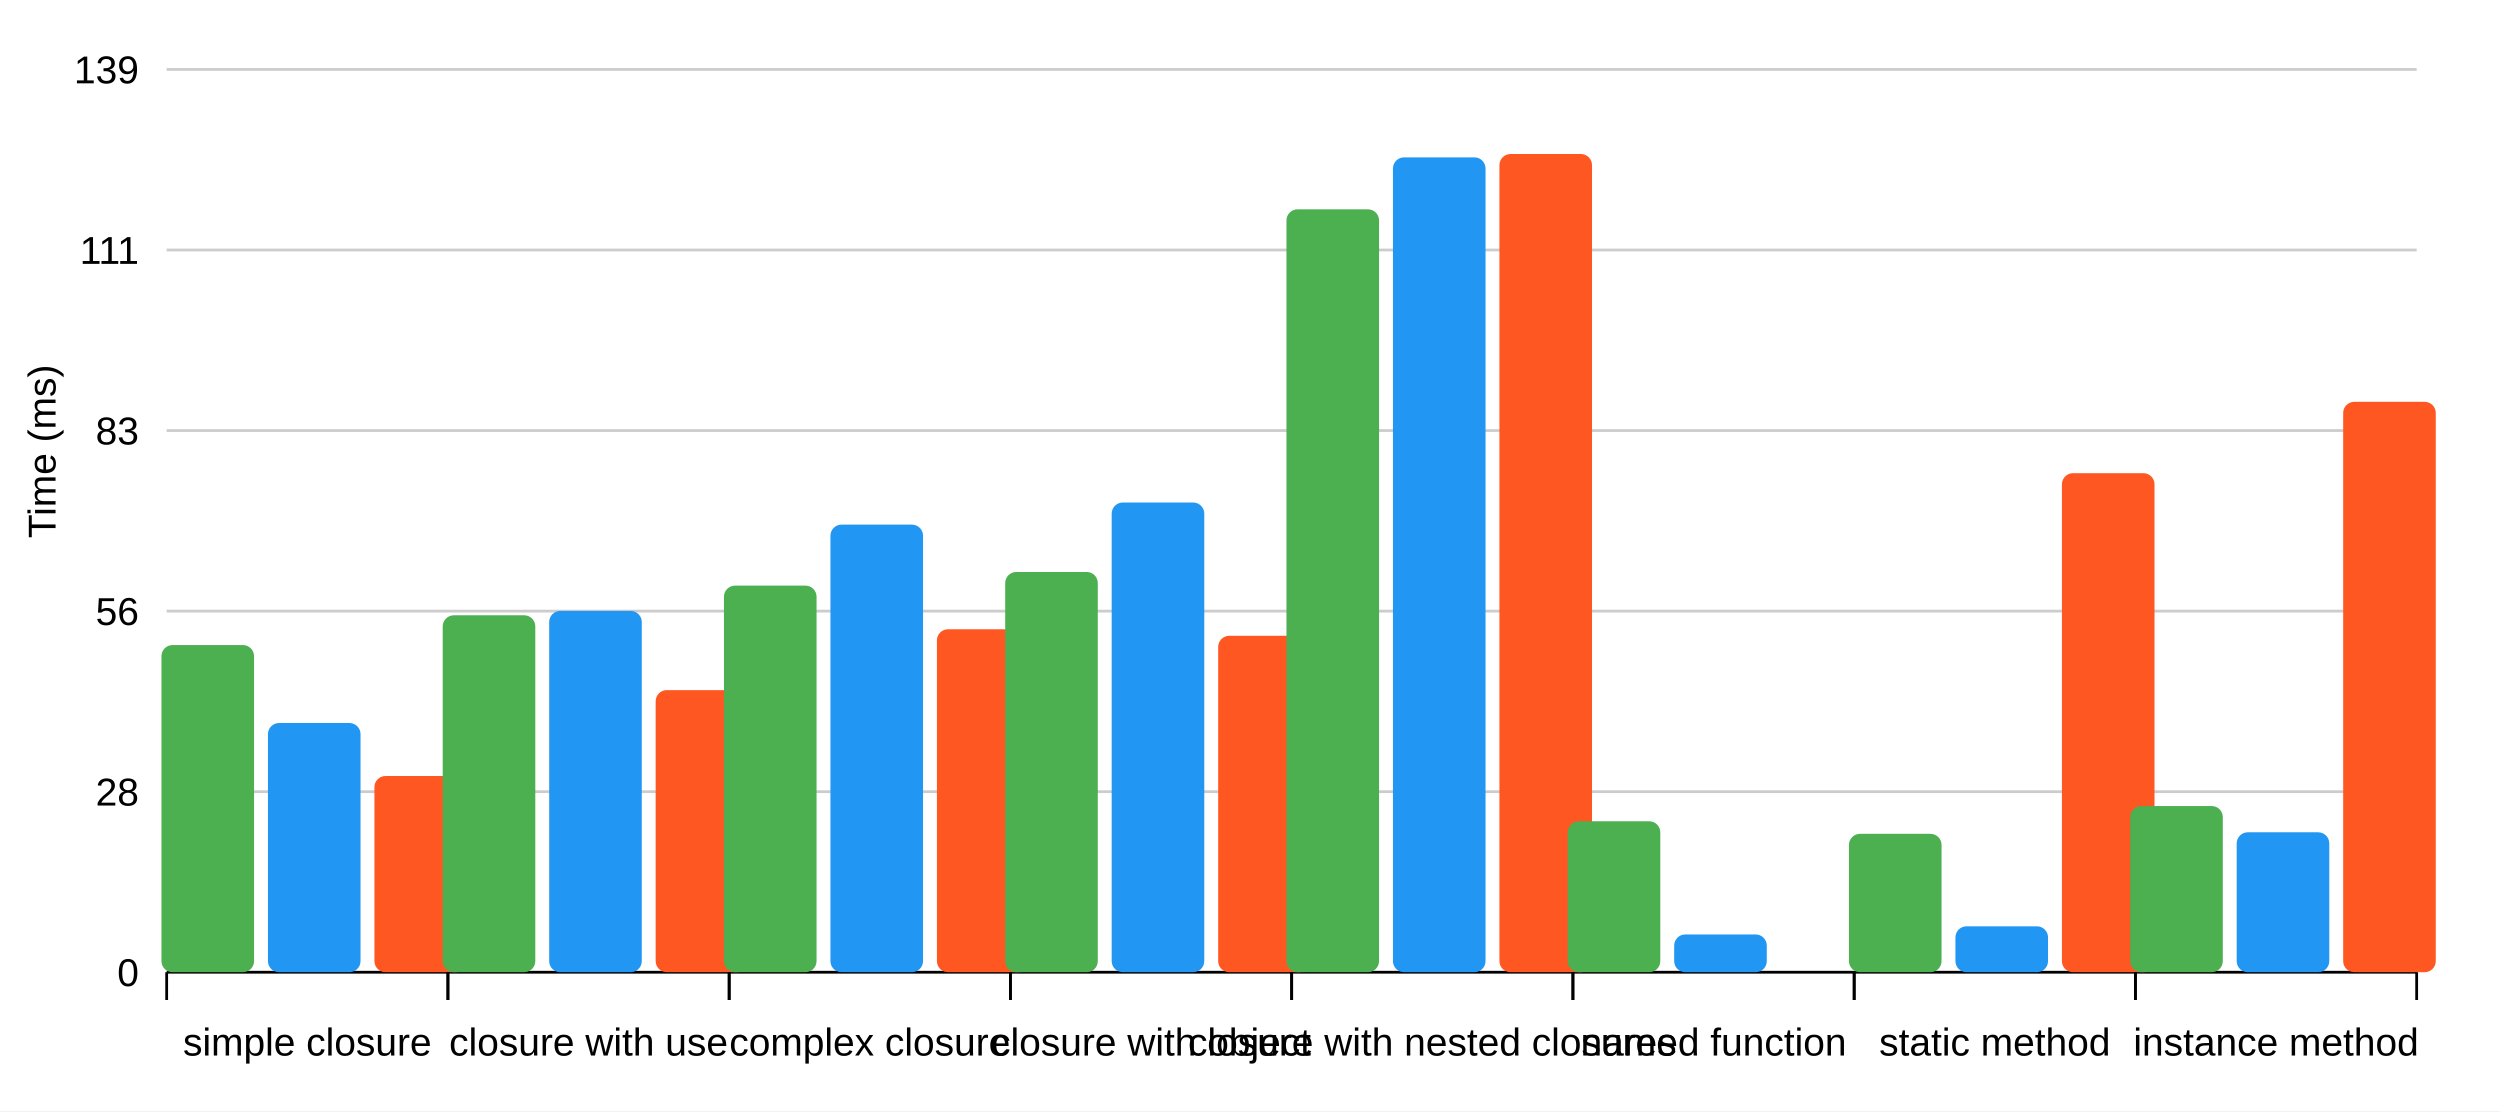
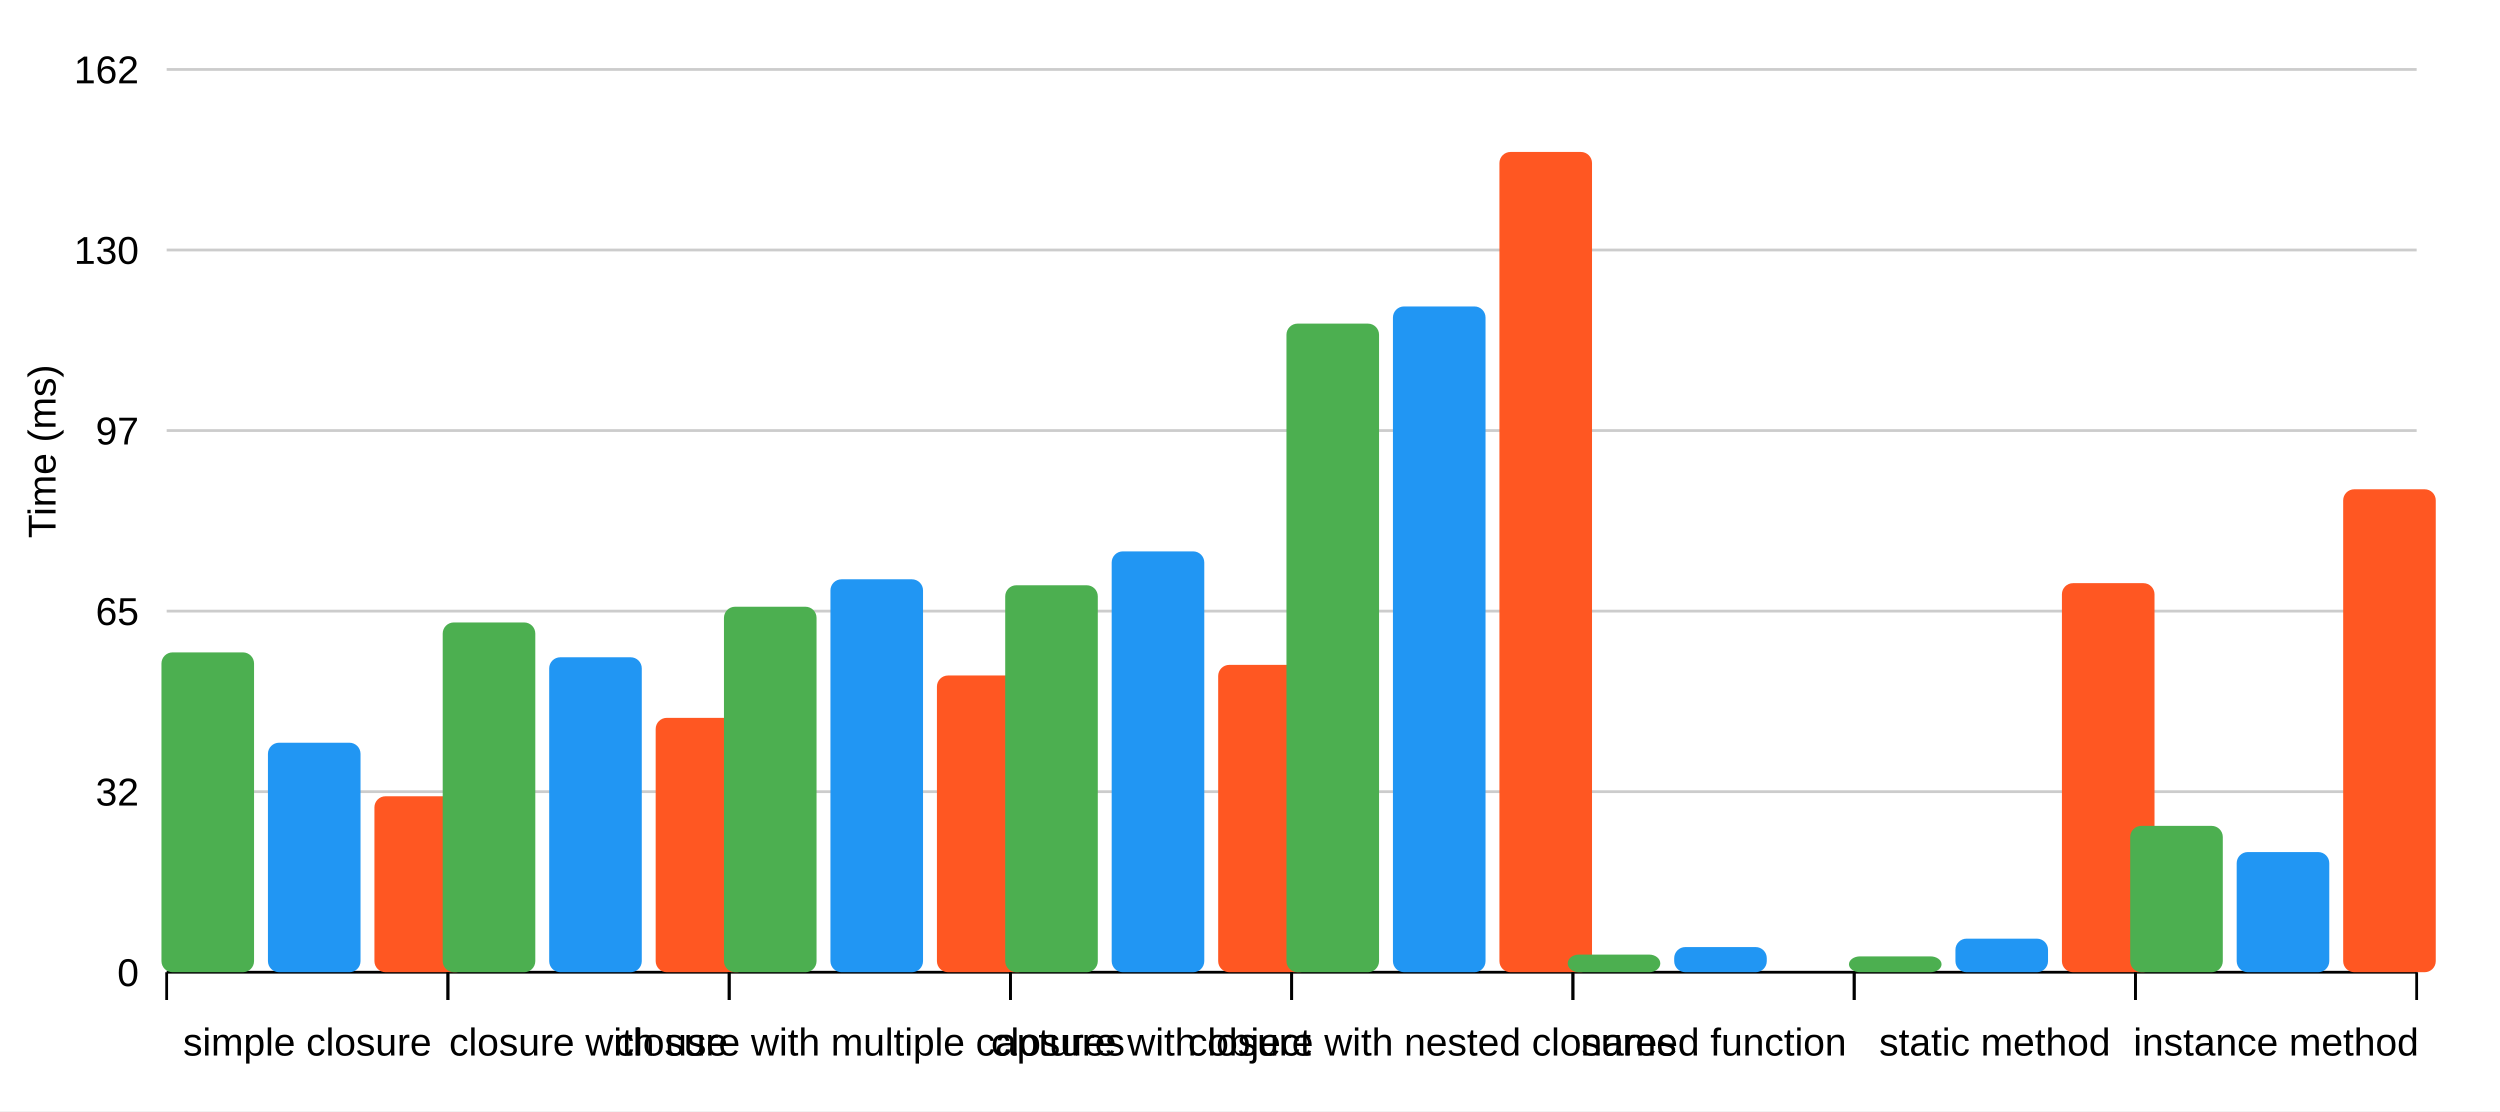
<svg xmlns="http://www.w3.org/2000/svg" width="900" height="400" viewBox="0 0 900 400">
  <rect x="0" y="0" width="900" height="400" fill="white" fill-opacity="1" stroke="none" stroke-width="0" rx="0" ry="0" />
  <text x="50" y="355" font-family="arial" font-size="14" fill="black" stroke="none" stroke-width="0" text-anchor="end" dominant-baseline="alphabetic" alignment-baseline="auto">0</text>
-   <text x="50" y="290" font-family="arial" font-size="14" fill="black" stroke="none" stroke-width="0" text-anchor="end" dominant-baseline="alphabetic" alignment-baseline="auto">28</text>
-   <text x="50" y="225" font-family="arial" font-size="14" fill="black" stroke="none" stroke-width="0" text-anchor="end" dominant-baseline="alphabetic" alignment-baseline="auto">56</text>
-   <text x="50" y="160" font-family="arial" font-size="14" fill="black" stroke="none" stroke-width="0" text-anchor="end" dominant-baseline="alphabetic" alignment-baseline="auto">83</text>
-   <text x="50" y="95" font-family="arial" font-size="14" fill="black" stroke="none" stroke-width="0" text-anchor="end" dominant-baseline="alphabetic" alignment-baseline="auto">111</text>
-   <text x="50" y="30" font-family="arial" font-size="14" fill="black" stroke="none" stroke-width="0" text-anchor="end" dominant-baseline="alphabetic" alignment-baseline="auto">139</text>
+   <text x="50" y="290" font-family="arial" font-size="14" fill="black" stroke="none" stroke-width="0" text-anchor="end" dominant-baseline="alphabetic" alignment-baseline="auto">32</text>
+   <text x="50" y="225" font-family="arial" font-size="14" fill="black" stroke="none" stroke-width="0" text-anchor="end" dominant-baseline="alphabetic" alignment-baseline="auto">65</text>
+   <text x="50" y="160" font-family="arial" font-size="14" fill="black" stroke="none" stroke-width="0" text-anchor="end" dominant-baseline="alphabetic" alignment-baseline="auto">97</text>
+   <text x="50" y="95" font-family="arial" font-size="14" fill="black" stroke="none" stroke-width="0" text-anchor="end" dominant-baseline="alphabetic" alignment-baseline="auto">130</text>
+   <text x="50" y="30" font-family="arial" font-size="14" fill="black" stroke="none" stroke-width="0" text-anchor="end" dominant-baseline="alphabetic" alignment-baseline="auto">162</text>
  <text x="20" y="162.5" font-family="arial" font-size="14" fill="black" stroke="none" stroke-width="0" text-anchor="middle" dominant-baseline="alphabetic" alignment-baseline="middle" transform="rotate(270, 20, 162.5)">Time (ms)</text>
  <line x1="60" y1="350" x2="870" y2="350" stroke="black" stroke-dasharray="none" stroke-width="1" stroke-opacity="1" />
  <line x1="60" y1="285" x2="870" y2="285" stroke="black" stroke-dasharray="none" stroke-width="1" stroke-opacity="0.2" />
  <line x1="60" y1="220" x2="870" y2="220" stroke="black" stroke-dasharray="none" stroke-width="1" stroke-opacity="0.2" />
  <line x1="60" y1="155" x2="870" y2="155" stroke="black" stroke-dasharray="none" stroke-width="1" stroke-opacity="0.2" />
  <line x1="60" y1="90" x2="870" y2="90" stroke="black" stroke-dasharray="none" stroke-width="1" stroke-opacity="0.2" />
  <line x1="60" y1="25" x2="870" y2="25" stroke="black" stroke-dasharray="none" stroke-width="1" stroke-opacity="0.2" />
  <line x1="60" y1="350" x2="60" y2="360" stroke="black" stroke-dasharray="none" stroke-width="1" stroke-opacity="1" />
-   <rect x="58.125" y="232.224" width="33.333" height="117.776" fill="#4CAF50" fill-opacity="1" stroke="none" stroke-width="0" rx="4" ry="4" />
-   <rect x="96.458" y="260.286" width="33.333" height="89.714" fill="#2196F3" fill-opacity="1" stroke="none" stroke-width="0" rx="4" ry="4" />
-   <rect x="134.792" y="279.358" width="33.333" height="70.642" fill="#FF5722" fill-opacity="1" stroke="none" stroke-width="0" rx="4" ry="4" />
+   <rect x="58.125" y="234.858" width="33.333" height="115.142" fill="#4CAF50" fill-opacity="1" stroke="none" stroke-width="0" rx="4" ry="4" />
+   <rect x="96.458" y="267.38" width="33.333" height="82.62" fill="#2196F3" fill-opacity="1" stroke="none" stroke-width="0" rx="4" ry="4" />
+   <rect x="134.792" y="286.653" width="33.333" height="63.347" fill="#FF5722" fill-opacity="1" stroke="none" stroke-width="0" rx="4" ry="4" />
  <line x1="161.25" y1="350" x2="161.25" y2="360" stroke="black" stroke-dasharray="none" stroke-width="1" stroke-opacity="1" />
  <text x="110.625" y="380" font-family="arial" font-size="14" fill="black" stroke="none" stroke-width="0" text-anchor="middle" dominant-baseline="alphabetic" alignment-baseline="auto">simple closure</text>
  <line x1="161.25" y1="350" x2="161.25" y2="360" stroke="black" stroke-dasharray="none" stroke-width="1" stroke-opacity="1" />
-   <rect x="159.375" y="221.503" width="33.333" height="128.497" fill="#4CAF50" fill-opacity="1" stroke="none" stroke-width="0" rx="4" ry="4" />
-   <rect x="197.708" y="219.935" width="33.333" height="130.065" fill="#2196F3" fill-opacity="1" stroke="none" stroke-width="0" rx="4" ry="4" />
-   <rect x="236.042" y="248.436" width="33.333" height="101.564" fill="#FF5722" fill-opacity="1" stroke="none" stroke-width="0" rx="4" ry="4" />
+   <rect x="159.375" y="224.082" width="33.333" height="125.918" fill="#4CAF50" fill-opacity="1" stroke="none" stroke-width="0" rx="4" ry="4" />
+   <rect x="197.708" y="236.617" width="33.333" height="113.383" fill="#2196F3" fill-opacity="1" stroke="none" stroke-width="0" rx="4" ry="4" />
+   <rect x="236.042" y="258.428" width="33.333" height="91.572" fill="#FF5722" fill-opacity="1" stroke="none" stroke-width="0" rx="4" ry="4" />
  <line x1="262.5" y1="350" x2="262.5" y2="360" stroke="black" stroke-dasharray="none" stroke-width="1" stroke-opacity="1" />
  <text x="211.875" y="380" font-family="arial" font-size="14" fill="black" stroke="none" stroke-width="0" text-anchor="middle" dominant-baseline="alphabetic" alignment-baseline="auto">closure with use</text>
  <line x1="262.5" y1="350" x2="262.5" y2="360" stroke="black" stroke-dasharray="none" stroke-width="1" stroke-opacity="1" />
-   <rect x="260.625" y="210.823" width="33.333" height="139.177" fill="#4CAF50" fill-opacity="1" stroke="none" stroke-width="0" rx="4" ry="4" />
-   <rect x="298.958" y="188.863" width="33.333" height="161.137" fill="#2196F3" fill-opacity="1" stroke="none" stroke-width="0" rx="4" ry="4" />
-   <rect x="337.292" y="226.537" width="33.333" height="123.463" fill="#FF5722" fill-opacity="1" stroke="none" stroke-width="0" rx="4" ry="4" />
+   <rect x="260.625" y="218.423" width="33.333" height="131.577" fill="#4CAF50" fill-opacity="1" stroke="none" stroke-width="0" rx="4" ry="4" />
+   <rect x="298.958" y="208.545" width="33.333" height="141.455" fill="#2196F3" fill-opacity="1" stroke="none" stroke-width="0" rx="4" ry="4" />
+   <rect x="337.292" y="243.177" width="33.333" height="106.823" fill="#FF5722" fill-opacity="1" stroke="none" stroke-width="0" rx="4" ry="4" />
  <line x1="363.75" y1="350" x2="363.75" y2="360" stroke="black" stroke-dasharray="none" stroke-width="1" stroke-opacity="1" />
-   <text x="313.125" y="380" font-family="arial" font-size="14" fill="black" stroke="none" stroke-width="0" text-anchor="middle" dominant-baseline="alphabetic" alignment-baseline="auto">complex closure</text>
+   <text x="313.125" y="380" font-family="arial" font-size="14" fill="black" stroke="none" stroke-width="0" text-anchor="middle" dominant-baseline="alphabetic" alignment-baseline="auto">closure with multiple captures</text>
  <line x1="363.75" y1="350" x2="363.75" y2="360" stroke="black" stroke-dasharray="none" stroke-width="1" stroke-opacity="1" />
-   <rect x="361.875" y="205.91" width="33.333" height="144.09" fill="#4CAF50" fill-opacity="1" stroke="none" stroke-width="0" rx="4" ry="4" />
-   <rect x="400.208" y="180.902" width="33.333" height="169.098" fill="#2196F3" fill-opacity="1" stroke="none" stroke-width="0" rx="4" ry="4" />
-   <rect x="438.542" y="228.889" width="33.333" height="121.111" fill="#FF5722" fill-opacity="1" stroke="none" stroke-width="0" rx="4" ry="4" />
+   <rect x="361.875" y="210.693" width="33.333" height="139.307" fill="#4CAF50" fill-opacity="1" stroke="none" stroke-width="0" rx="4" ry="4" />
+   <rect x="400.208" y="198.498" width="33.333" height="151.502" fill="#2196F3" fill-opacity="1" stroke="none" stroke-width="0" rx="4" ry="4" />
+   <rect x="438.542" y="239.356" width="33.333" height="110.644" fill="#FF5722" fill-opacity="1" stroke="none" stroke-width="0" rx="4" ry="4" />
  <line x1="465" y1="350" x2="465" y2="360" stroke="black" stroke-dasharray="none" stroke-width="1" stroke-opacity="1" />
  <text x="414.375" y="380" font-family="arial" font-size="14" fill="black" stroke="none" stroke-width="0" text-anchor="middle" dominant-baseline="alphabetic" alignment-baseline="auto">closure with object</text>
  <line x1="465" y1="350" x2="465" y2="360" stroke="black" stroke-dasharray="none" stroke-width="1" stroke-opacity="1" />
-   <rect x="463.125" y="75.356" width="33.333" height="274.644" fill="#4CAF50" fill-opacity="1" stroke="none" stroke-width="0" rx="4" ry="4" />
-   <rect x="501.458" y="56.654" width="33.333" height="293.346" fill="#2196F3" fill-opacity="1" stroke="none" stroke-width="0" rx="4" ry="4" />
-   <rect x="539.792" y="55.447" width="33.333" height="294.553" fill="#FF5722" fill-opacity="1" stroke="none" stroke-width="0" rx="4" ry="4" />
+   <rect x="463.125" y="116.502" width="33.333" height="233.498" fill="#4CAF50" fill-opacity="1" stroke="none" stroke-width="0" rx="4" ry="4" />
+   <rect x="501.458" y="110.318" width="33.333" height="239.682" fill="#2196F3" fill-opacity="1" stroke="none" stroke-width="0" rx="4" ry="4" />
+   <rect x="539.792" y="54.704" width="33.333" height="295.296" fill="#FF5722" fill-opacity="1" stroke="none" stroke-width="0" rx="4" ry="4" />
  <line x1="566.25" y1="350" x2="566.25" y2="360" stroke="black" stroke-dasharray="none" stroke-width="1" stroke-opacity="1" />
  <text x="515.625" y="380" font-family="arial" font-size="14" fill="black" stroke="none" stroke-width="0" text-anchor="middle" dominant-baseline="alphabetic" alignment-baseline="auto">closure with nested closures</text>
  <line x1="566.25" y1="350" x2="566.25" y2="360" stroke="black" stroke-dasharray="none" stroke-width="1" stroke-opacity="1" />
-   <rect x="564.375" y="295.657" width="33.333" height="54.343" fill="#4CAF50" fill-opacity="1" stroke="none" stroke-width="0" rx="4" ry="4" />
-   <rect x="602.708" y="336.404" width="33.333" height="13.596" fill="#2196F3" fill-opacity="1" stroke="none" stroke-width="0" rx="4" ry="4" />
+   <rect x="564.375" y="343.65" width="33.333" height="6.35" fill="#4CAF50" fill-opacity="1" stroke="none" stroke-width="0" rx="4" ry="4" />
+   <rect x="602.708" y="340.944" width="33.333" height="9.056" fill="#2196F3" fill-opacity="1" stroke="none" stroke-width="0" rx="4" ry="4" />
  <rect x="641.042" y="350" width="33.333" height="0" fill="#FF5722" fill-opacity="1" stroke="none" stroke-width="0" rx="4" ry="4" />
  <line x1="667.5" y1="350" x2="667.5" y2="360" stroke="black" stroke-dasharray="none" stroke-width="1" stroke-opacity="1" />
  <text x="616.875" y="380" font-family="arial" font-size="14" fill="black" stroke="none" stroke-width="0" text-anchor="middle" dominant-baseline="alphabetic" alignment-baseline="auto">named function</text>
  <line x1="667.5" y1="350" x2="667.5" y2="360" stroke="black" stroke-dasharray="none" stroke-width="1" stroke-opacity="1" />
-   <rect x="665.625" y="300.177" width="33.333" height="49.823" fill="#4CAF50" fill-opacity="1" stroke="none" stroke-width="0" rx="4" ry="4" />
-   <rect x="703.958" y="333.469" width="33.333" height="16.531" fill="#2196F3" fill-opacity="1" stroke="none" stroke-width="0" rx="4" ry="4" />
-   <rect x="742.292" y="170.343" width="33.333" height="179.657" fill="#FF5722" fill-opacity="1" stroke="none" stroke-width="0" rx="4" ry="4" />
+   <rect x="665.625" y="344.295" width="33.333" height="5.705" fill="#4CAF50" fill-opacity="1" stroke="none" stroke-width="0" rx="4" ry="4" />
+   <rect x="703.958" y="337.916" width="33.333" height="12.084" fill="#2196F3" fill-opacity="1" stroke="none" stroke-width="0" rx="4" ry="4" />
+   <rect x="742.292" y="209.937" width="33.333" height="140.063" fill="#FF5722" fill-opacity="1" stroke="none" stroke-width="0" rx="4" ry="4" />
  <line x1="768.75" y1="350" x2="768.75" y2="360" stroke="black" stroke-dasharray="none" stroke-width="1" stroke-opacity="1" />
  <text x="718.125" y="380" font-family="arial" font-size="14" fill="black" stroke="none" stroke-width="0" text-anchor="middle" dominant-baseline="alphabetic" alignment-baseline="auto">static method</text>
  <line x1="768.75" y1="350" x2="768.75" y2="360" stroke="black" stroke-dasharray="none" stroke-width="1" stroke-opacity="1" />
-   <rect x="766.875" y="290.172" width="33.333" height="59.828" fill="#4CAF50" fill-opacity="1" stroke="none" stroke-width="0" rx="4" ry="4" />
-   <rect x="805.208" y="299.625" width="33.333" height="50.375" fill="#2196F3" fill-opacity="1" stroke="none" stroke-width="0" rx="4" ry="4" />
-   <rect x="843.542" y="144.658" width="33.333" height="205.342" fill="#FF5722" fill-opacity="1" stroke="none" stroke-width="0" rx="4" ry="4" />
+   <rect x="766.875" y="297.318" width="33.333" height="52.682" fill="#4CAF50" fill-opacity="1" stroke="none" stroke-width="0" rx="4" ry="4" />
+   <rect x="805.208" y="306.743" width="33.333" height="43.257" fill="#2196F3" fill-opacity="1" stroke="none" stroke-width="0" rx="4" ry="4" />
+   <rect x="843.542" y="176.137" width="33.333" height="173.863" fill="#FF5722" fill-opacity="1" stroke="none" stroke-width="0" rx="4" ry="4" />
  <line x1="870" y1="350" x2="870" y2="360" stroke="black" stroke-dasharray="none" stroke-width="1" stroke-opacity="1" />
  <text x="819.375" y="380" font-family="arial" font-size="14" fill="black" stroke="none" stroke-width="0" text-anchor="middle" dominant-baseline="alphabetic" alignment-baseline="auto">instance method</text>
</svg>
